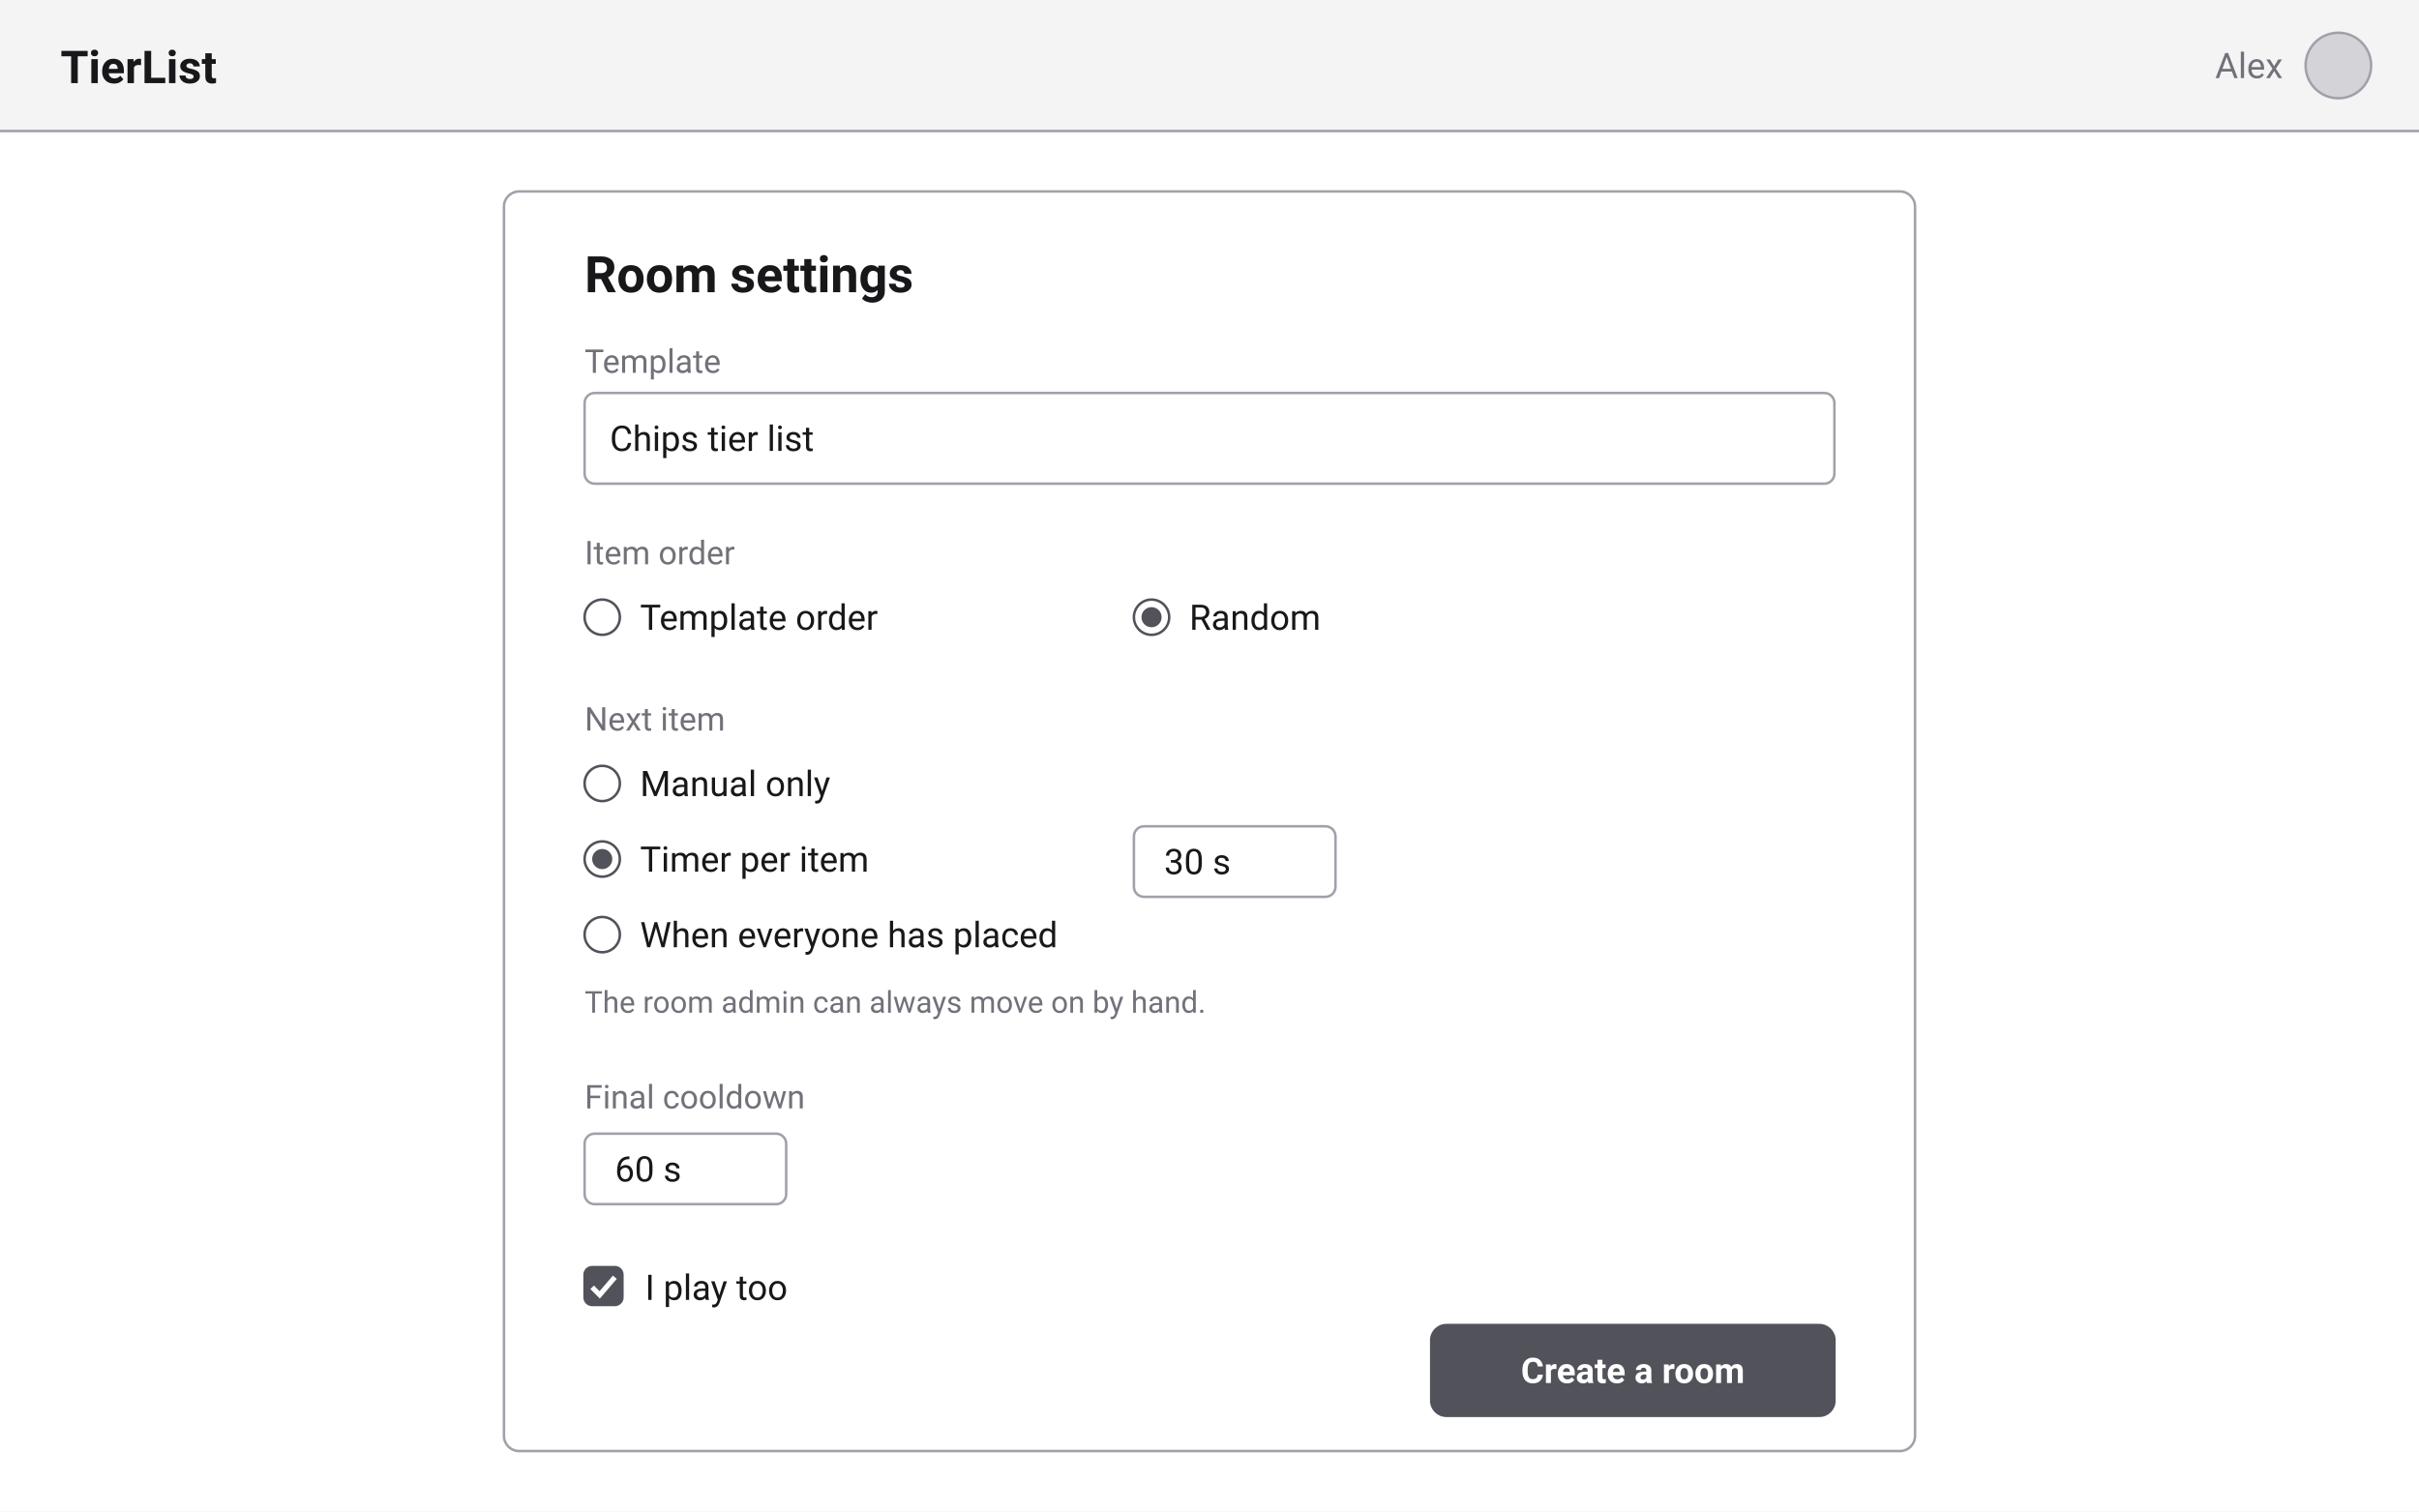
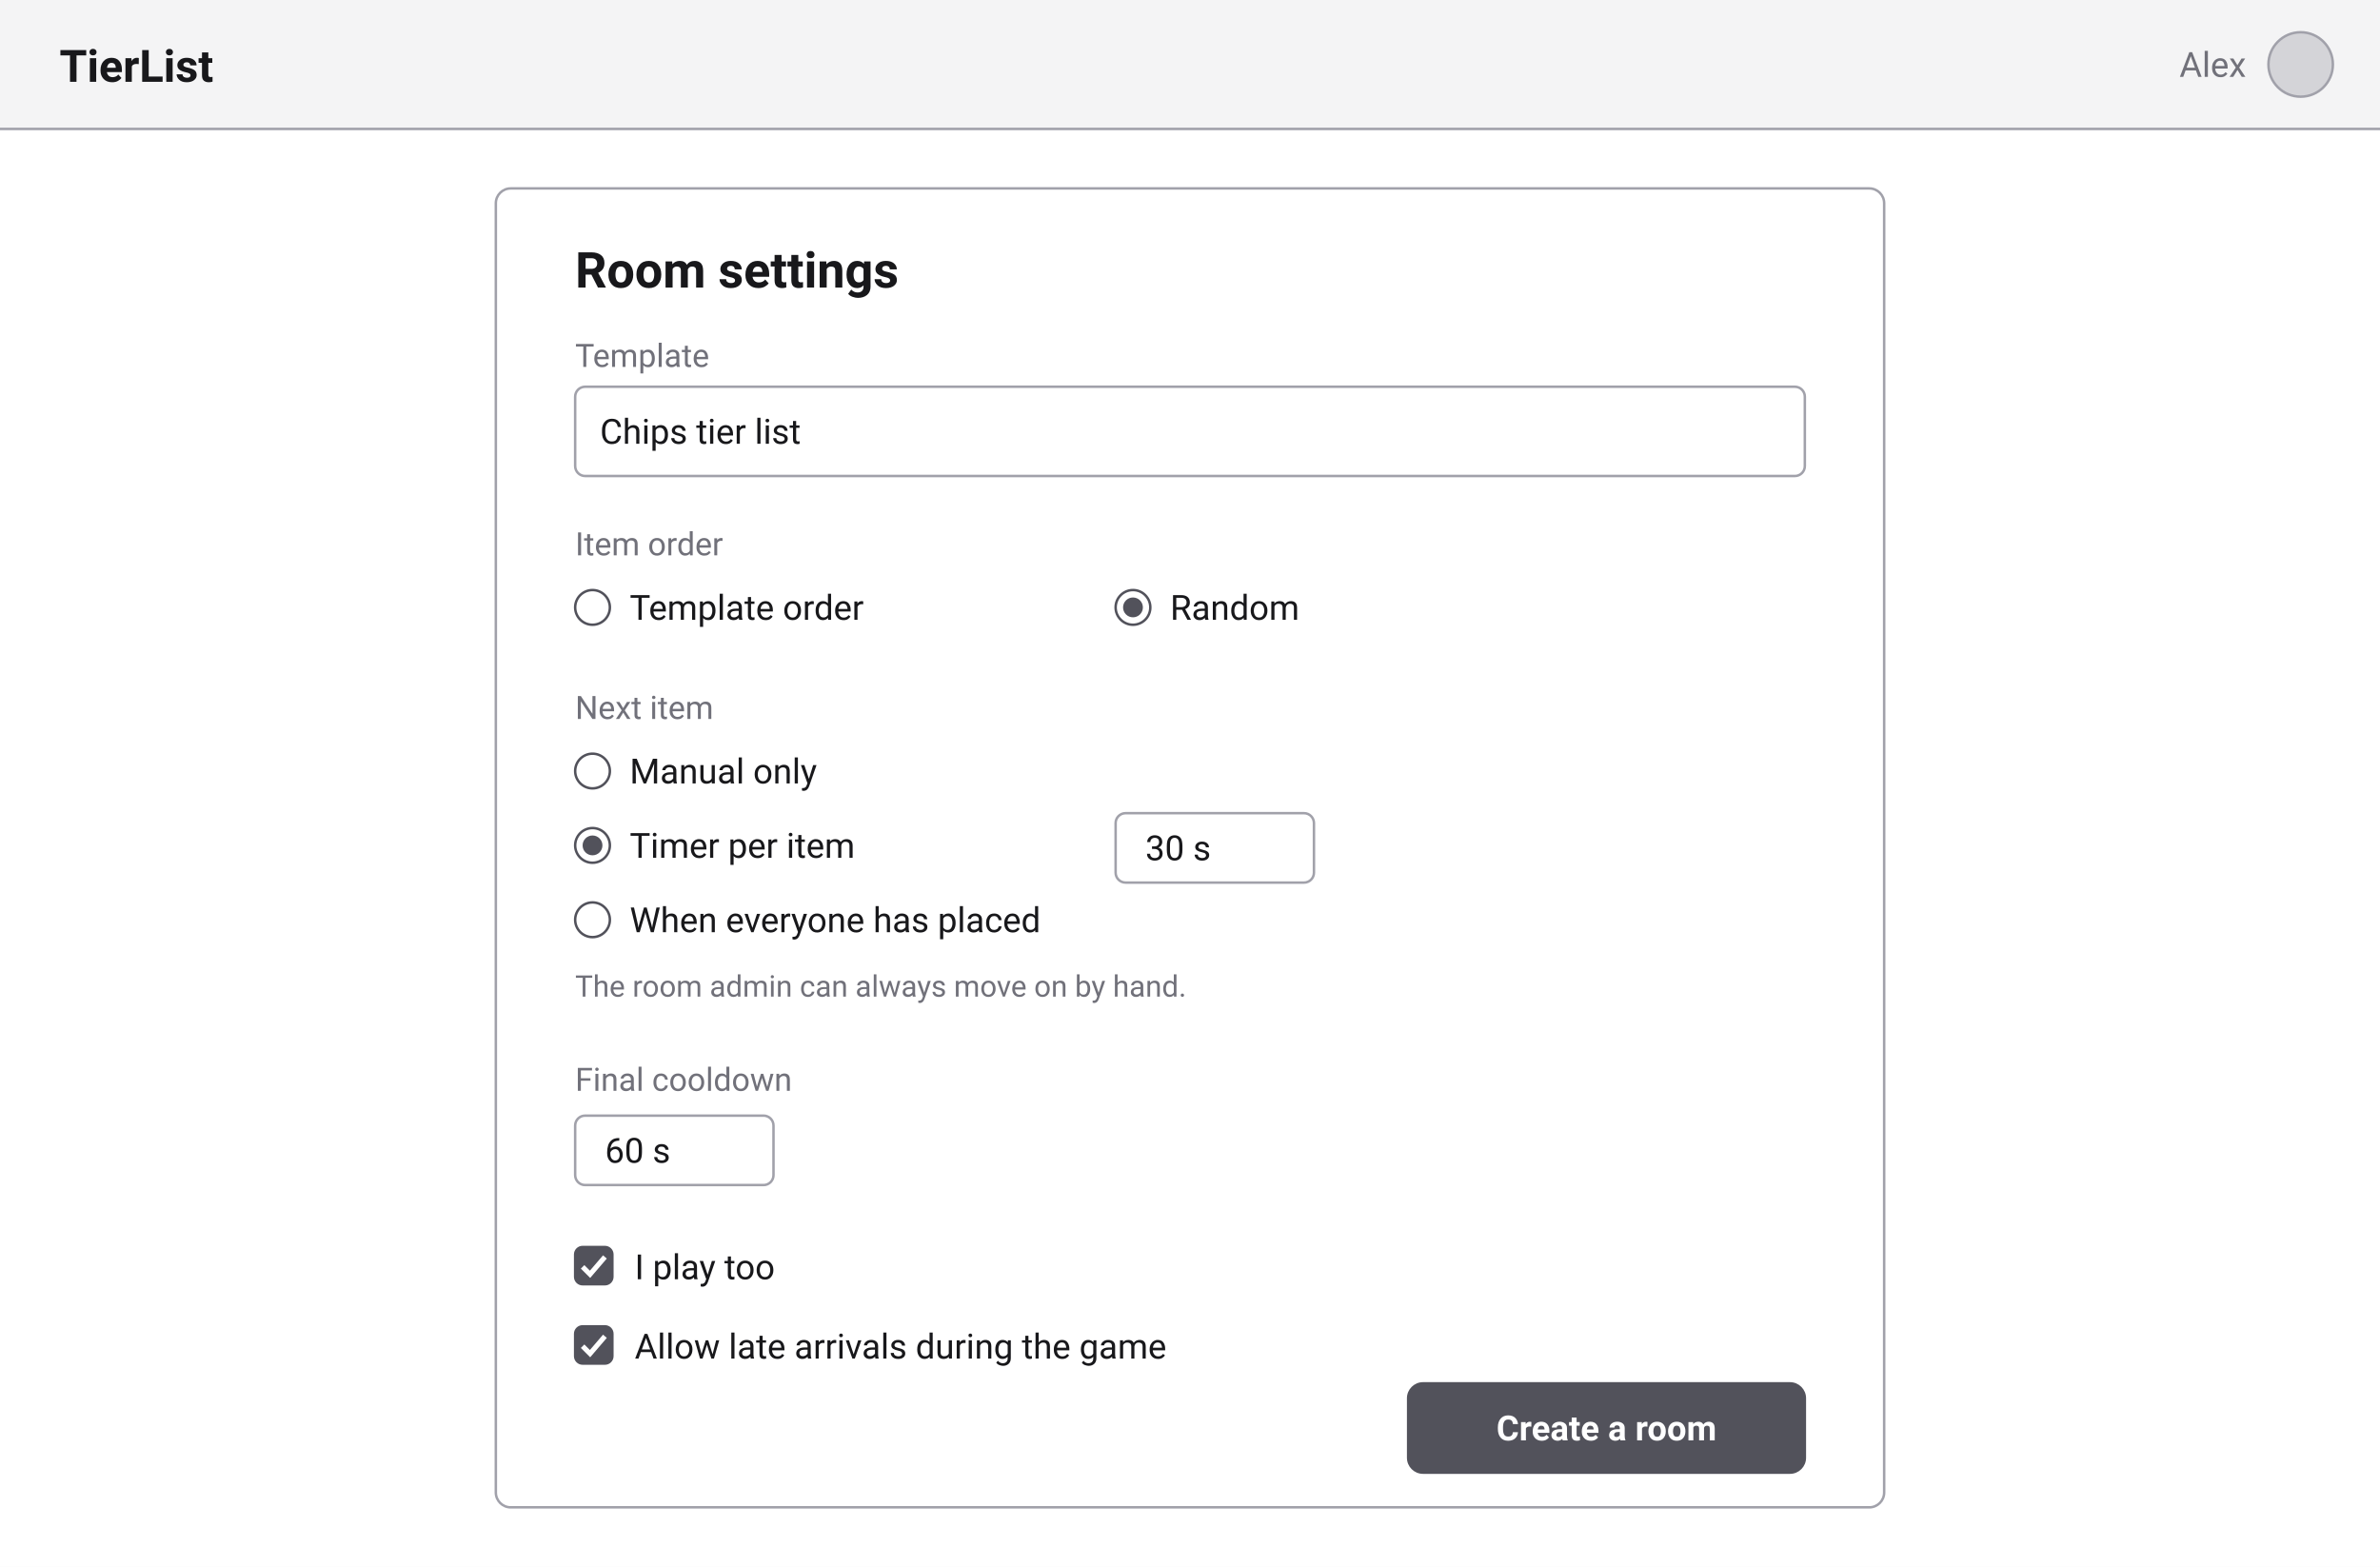
- <svg xmlns="http://www.w3.org/2000/svg" width="960" height="600" viewBox="0 0 960 600" font-family="system-ui, -apple-system, 'Segoe UI', Roboto, Arial, sans-serif">
-   <rect width="960" height="600" fill="#ffffff" />
+ <svg xmlns="http://www.w3.org/2000/svg" width="960" height="632" viewBox="0 0 960 632" font-family="system-ui, -apple-system, 'Segoe UI', Roboto, Arial, sans-serif">
+   <rect width="960" height="632" fill="#ffffff" />
  <rect x="0" y="0" width="960" height="52" rx="0" fill="#f4f4f5" stroke="#f4f4f5" stroke-width="1" />
  <line x1="0" y1="52" x2="960" y2="52" stroke="#a1a1aa" stroke-width="1" />
  <text x="24" y="33" font-size="18" fill="#18181b" font-weight="bold" text-anchor="start">TierList</text>
  <circle cx="928" cy="26" r="13" fill="#d4d4d8" stroke="#a1a1aa" />
  <text x="906" y="31" font-size="14" fill="#71717a" font-weight="normal" text-anchor="end">Alex</text>
-   <rect x="200" y="76" width="560" height="500" rx="6" fill="#ffffff" stroke="#a1a1aa" stroke-width="1" />
+   <rect x="200" y="76" width="560" height="532" rx="6" fill="#ffffff" stroke="#a1a1aa" stroke-width="1" />
  <text x="232" y="116" font-size="20" fill="#18181b" font-weight="bold" text-anchor="start">Room settings</text>
  <text x="232" y="148" font-size="13" fill="#71717a" font-weight="normal" text-anchor="start">Template</text>
  <rect x="232" y="156" width="496" height="36" rx="4" fill="#ffffff" stroke="#a1a1aa" stroke-width="1" />
  <text x="242" y="179.0" font-size="14" fill="#18181b" font-weight="normal" text-anchor="start">Chips tier list</text>
  <text x="232" y="224" font-size="13" fill="#71717a" font-weight="normal" text-anchor="start">Item order</text>
  <circle cx="239" cy="245" r="7" fill="#ffffff" stroke="#52525b" />
  <text x="254" y="250" font-size="14" fill="#18181b" font-weight="normal" text-anchor="start">Template order</text>
  <circle cx="457" cy="245" r="7" fill="#ffffff" stroke="#52525b" />
  <circle cx="457" cy="245" r="4" fill="#52525b" />
  <text x="472" y="250" font-size="14" fill="#18181b" font-weight="normal" text-anchor="start">Random</text>
  <text x="232" y="290" font-size="13" fill="#71717a" font-weight="normal" text-anchor="start">Next item</text>
  <circle cx="239" cy="311" r="7" fill="#ffffff" stroke="#52525b" />
  <text x="254" y="316" font-size="14" fill="#18181b" font-weight="normal" text-anchor="start">Manual only</text>
  <circle cx="239" cy="341" r="7" fill="#ffffff" stroke="#52525b" />
  <circle cx="239" cy="341" r="4" fill="#52525b" />
  <text x="254" y="346" font-size="14" fill="#18181b" font-weight="normal" text-anchor="start">Timer per item</text>
  <rect x="450" y="328" width="80" height="28" rx="4" fill="#ffffff" stroke="#a1a1aa" stroke-width="1" />
  <text x="462" y="347" font-size="14" fill="#18181b" font-weight="normal" text-anchor="start">30 s</text>
  <circle cx="239" cy="371" r="7" fill="#ffffff" stroke="#52525b" />
  <text x="254" y="376" font-size="14" fill="#18181b" font-weight="normal" text-anchor="start">When everyone has placed</text>
  <text x="232" y="402" font-size="12" fill="#71717a" font-weight="normal" text-anchor="start">The room admin can always move on by hand.</text>
  <text x="232" y="440" font-size="13" fill="#71717a" font-weight="normal" text-anchor="start">Final cooldown</text>
  <rect x="232" y="450" width="80" height="28" rx="4" fill="#ffffff" stroke="#a1a1aa" stroke-width="1" />
  <text x="244" y="469" font-size="14" fill="#18181b" font-weight="normal" text-anchor="start">60 s</text>
  <rect x="232" y="503" width="15" height="15" rx="3" fill="#52525b" stroke="#52525b" stroke-width="1" />
  <polyline points="235,511 238,514 244,507" fill="none" stroke="#ffffff" stroke-width="2" />
  <text x="256" y="516" font-size="14" fill="#18181b" font-weight="normal" text-anchor="start">I play too</text>
-   <rect x="568" y="526" width="160" height="36" rx="6" fill="#52525b" stroke="#52525b" stroke-width="1" />
-   <text x="648.0" y="549.0" font-size="14" fill="#ffffff" font-weight="bold" text-anchor="middle">Create a room</text>
+   <rect x="232" y="535" width="15" height="15" rx="3" fill="#52525b" stroke="#52525b" stroke-width="1" />
+   <polyline points="235,543 238,546 244,539" fill="none" stroke="#ffffff" stroke-width="2" />
+   <text x="256" y="548" font-size="14" fill="#18181b" font-weight="normal" text-anchor="start">Allow late arrivals during the game</text>
+   <rect x="568" y="558" width="160" height="36" rx="6" fill="#52525b" stroke="#52525b" stroke-width="1" />
+   <text x="648.0" y="581.0" font-size="14" fill="#ffffff" font-weight="bold" text-anchor="middle">Create a room</text>
</svg>
